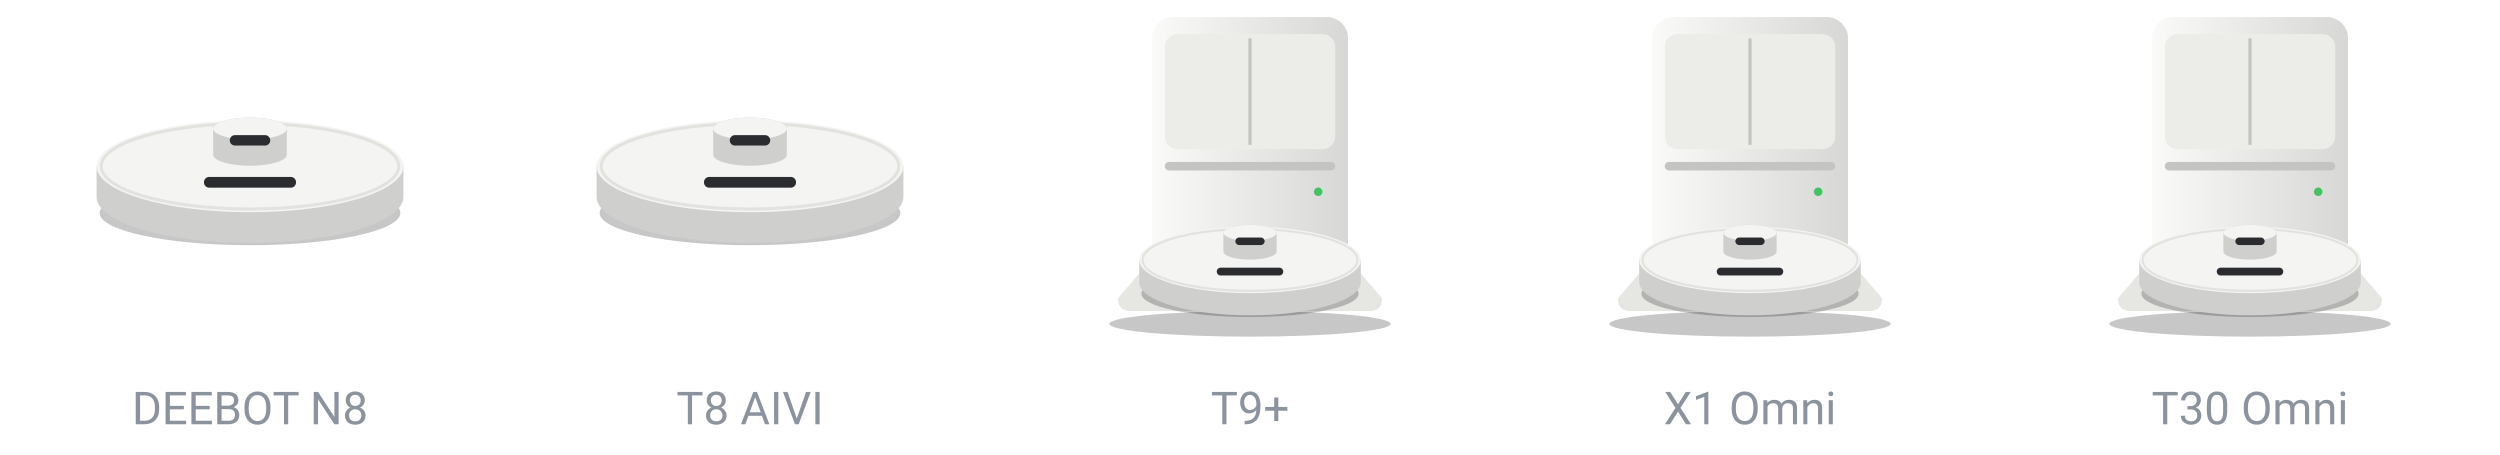
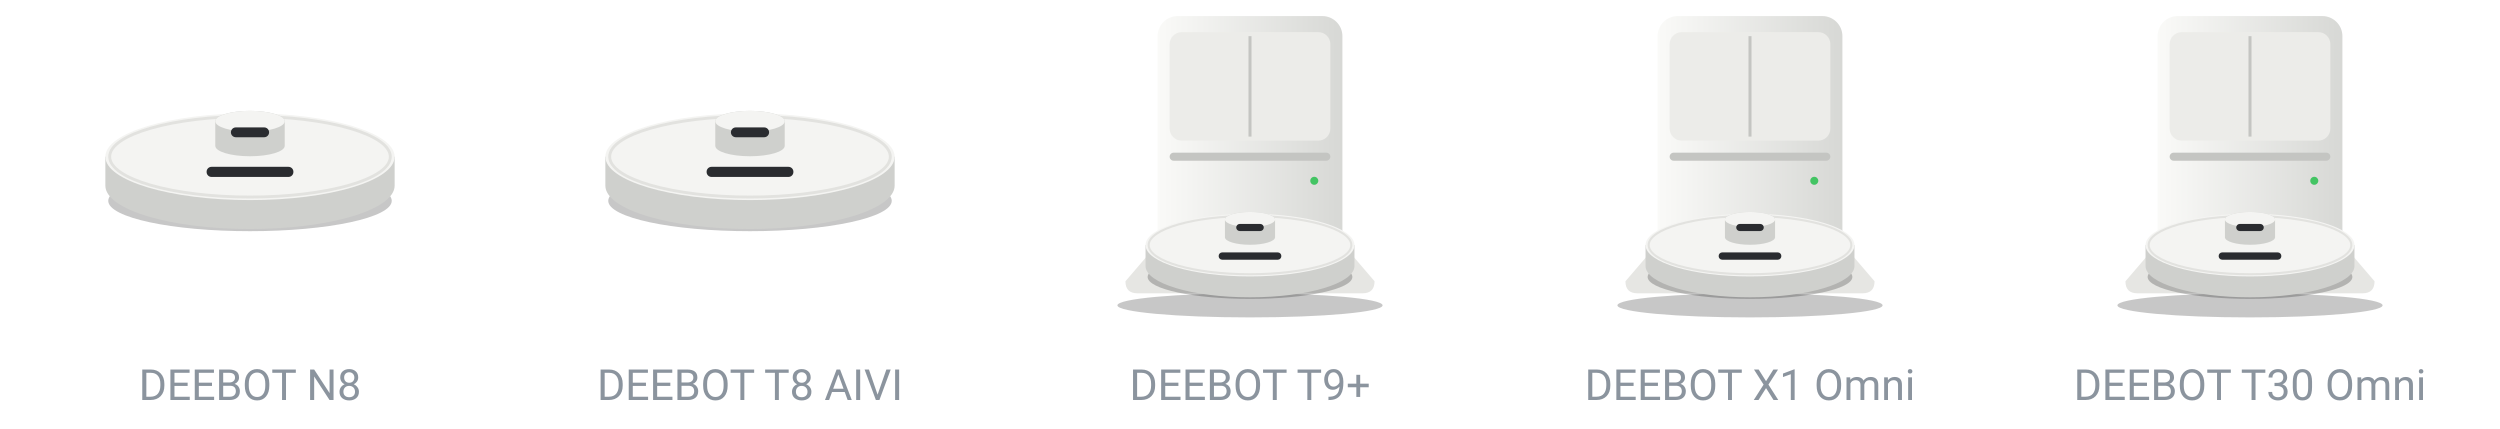
- <svg xmlns="http://www.w3.org/2000/svg" viewBox="0 0 660 120">
+ <svg xmlns="http://www.w3.org/2000/svg" viewBox="0 0 700 120">
  <style>text{font:12px -apple-system,Segoe UI,Roboto,sans-serif;fill:#8b949e}</style>
-   <svg x="21" y="0" width="90" height="90" viewBox="0 0 160 104">
+   <svg x="25" y="0" width="90" height="90" viewBox="0 0 160 104">
    <g class="">
      <ellipse cx="80" cy="71.96" rx="70.56" ry="15.12" opacity=".22" />
      <path d="M8 50 v14.4 a72 21.6 0 0 0 144 0 v-14.4 z" fill="#cfd0cd" />
      <ellipse cx="80" cy="50" rx="72" ry="21.6" fill="#f4f4f2" />
      <ellipse cx="80" cy="50" rx="69.84" ry="20.088" fill="none" stroke="#e2e2df" stroke-width="1.44" />
      <rect x="58.4" y="55.04" width="43.2" height="5.04" rx="2.448" fill="#2a2c30" />
      <path d="M62.72 44.6 v-12.24 a17.28 5.184 0 0 1 34.56 0 v12.24 a17.28 5.184 0 0 1 -34.56 0 z" fill="#cfd0cd" />
      <ellipse cx="80" cy="32.36" rx="17.28" ry="5.184" fill="#f4f4f2" />
      <rect x="70.496" y="35.42" width="19.008" height="4.896" rx="2.448" fill="#2a2c30" />
    </g>
  </svg>
-   <text x="66" y="112" text-anchor="middle">DEEBOT N8</text>
-   <svg x="153" y="0" width="90" height="90" viewBox="0 0 160 104">
+   <text x="70" y="112" text-anchor="middle">DEEBOT N8</text>
+   <svg x="165" y="0" width="90" height="90" viewBox="0 0 160 104">
    <g class="">
      <ellipse cx="80" cy="71.96" rx="70.56" ry="15.12" opacity=".22" />
      <path d="M8 50 v14.4 a72 21.6 0 0 0 144 0 v-14.4 z" fill="#cfd0cd" />
      <ellipse cx="80" cy="50" rx="72" ry="21.6" fill="#f4f4f2" />
      <ellipse cx="80" cy="50" rx="69.84" ry="20.088" fill="none" stroke="#e2e2df" stroke-width="1.44" />
      <rect x="58.4" y="55.04" width="43.2" height="5.04" rx="2.448" fill="#2a2c30" />
      <path d="M62.72 44.6 v-12.24 a17.28 5.184 0 0 1 34.56 0 v12.24 a17.28 5.184 0 0 1 -34.56 0 z" fill="#cfd0cd" />
      <ellipse cx="80" cy="32.36" rx="17.28" ry="5.184" fill="#f4f4f2" />
      <rect x="70.496" y="35.42" width="19.008" height="4.896" rx="2.448" fill="#2a2c30" />
    </g>
  </svg>
-   <text x="198" y="112" text-anchor="middle">T8 AIVI</text>
-   <svg x="285" y="0" width="90" height="90" viewBox="0 0 160 160">
+   <text x="210" y="112" text-anchor="middle">DEEBOT T8 AIVI</text>
+   <svg x="305" y="0" width="90" height="90" viewBox="0 0 160 160">
    <defs>
      <linearGradient id="d2" x1="0" y1="0" x2="1" y2="0">
        <stop offset="0" stop-color="#fafaf8" />
        <stop offset="1" stop-color="#d7d8d5" />
      </linearGradient>
    </defs>
    <ellipse cx="80" cy="152" rx="66" ry="6" opacity=".22" />
    <path d="M18 140 L30 126 H130 L142 140 Q142 146 136 146 H24 Q18 146 18 140 Z" fill="#e6e6e3" />
    <rect x="34" y="8" width="92" height="124" rx="10" fill="url(#d2)" />
    <rect x="40" y="16" width="80" height="54" rx="6" fill="#ecece9" />
    <line x1="80" y1="18" x2="80" y2="68" stroke="#c4c5c2" stroke-width="1.5" />
    <rect x="40" y="76" width="80" height="4" rx="2" fill="#c4c5c2" />
    <circle cx="112" cy="90" r="2" fill="#43c463" />
    <g class="">
      <ellipse cx="80" cy="137.86" rx="50.96" ry="10.92" opacity=".22" />
      <path d="M28 122 v10.4 a52 15.6 0 0 0 104 0 v-10.4 z" fill="#cfd0cd" />
      <ellipse cx="80" cy="122" rx="52" ry="15.6" fill="#f4f4f2" />
      <ellipse cx="80" cy="122" rx="50.44" ry="14.508" fill="none" stroke="#e2e2df" stroke-width="1.04" />
      <rect x="64.4" y="125.64" width="31.2" height="3.64" rx="1.768" fill="#2a2c30" />
      <path d="M67.52 118.1 v-8.84 a12.48 3.744 0 0 1 24.96 0 v8.84 a12.48 3.744 0 0 1 -24.96 0 z" fill="#cfd0cd" />
      <ellipse cx="80" cy="109.26" rx="12.48" ry="3.744" fill="#f4f4f2" />
      <rect x="73.136" y="111.47" width="13.728" height="3.536" rx="1.768" fill="#2a2c30" />
    </g>
  </svg>
-   <text x="330" y="112" text-anchor="middle">T9+</text>
-   <svg x="417" y="0" width="90" height="90" viewBox="0 0 160 160">
+   <text x="350" y="112" text-anchor="middle">DEEBOT T9+</text>
+   <svg x="445" y="0" width="90" height="90" viewBox="0 0 160 160">
    <defs>
      <linearGradient id="d3" x1="0" y1="0" x2="1" y2="0">
        <stop offset="0" stop-color="#fafaf8" />
        <stop offset="1" stop-color="#d7d8d5" />
      </linearGradient>
    </defs>
    <ellipse cx="80" cy="152" rx="66" ry="6" opacity=".22" />
    <path d="M18 140 L30 126 H130 L142 140 Q142 146 136 146 H24 Q18 146 18 140 Z" fill="#e6e6e3" />
    <rect x="34" y="8" width="92" height="124" rx="10" fill="url(#d3)" />
    <rect x="40" y="16" width="80" height="54" rx="6" fill="#ecece9" />
    <line x1="80" y1="18" x2="80" y2="68" stroke="#c4c5c2" stroke-width="1.5" />
    <rect x="40" y="76" width="80" height="4" rx="2" fill="#c4c5c2" />
    <circle cx="112" cy="90" r="2" fill="#43c463" />
    <g class="">
      <ellipse cx="80" cy="137.86" rx="50.96" ry="10.92" opacity=".22" />
      <path d="M28 122 v10.4 a52 15.6 0 0 0 104 0 v-10.4 z" fill="#cfd0cd" />
      <ellipse cx="80" cy="122" rx="52" ry="15.6" fill="#f4f4f2" />
      <ellipse cx="80" cy="122" rx="50.44" ry="14.508" fill="none" stroke="#e2e2df" stroke-width="1.04" />
      <rect x="64.4" y="125.64" width="31.2" height="3.64" rx="1.768" fill="#2a2c30" />
      <path d="M67.52 118.1 v-8.84 a12.48 3.744 0 0 1 24.96 0 v8.84 a12.48 3.744 0 0 1 -24.96 0 z" fill="#cfd0cd" />
      <ellipse cx="80" cy="109.26" rx="12.48" ry="3.744" fill="#f4f4f2" />
      <rect x="73.136" y="111.47" width="13.728" height="3.536" rx="1.768" fill="#2a2c30" />
    </g>
  </svg>
-   <text x="462" y="112" text-anchor="middle">X1 Omni</text>
-   <svg x="549" y="0" width="90" height="90" viewBox="0 0 160 160">
+   <text x="490" y="112" text-anchor="middle">DEEBOT X1 Omni</text>
+   <svg x="585" y="0" width="90" height="90" viewBox="0 0 160 160">
    <defs>
      <linearGradient id="d4" x1="0" y1="0" x2="1" y2="0">
        <stop offset="0" stop-color="#fafaf8" />
        <stop offset="1" stop-color="#d7d8d5" />
      </linearGradient>
    </defs>
    <ellipse cx="80" cy="152" rx="66" ry="6" opacity=".22" />
    <path d="M18 140 L30 126 H130 L142 140 Q142 146 136 146 H24 Q18 146 18 140 Z" fill="#e6e6e3" />
    <rect x="34" y="8" width="92" height="124" rx="10" fill="url(#d4)" />
    <rect x="40" y="16" width="80" height="54" rx="6" fill="#ecece9" />
    <line x1="80" y1="18" x2="80" y2="68" stroke="#c4c5c2" stroke-width="1.5" />
    <rect x="40" y="76" width="80" height="4" rx="2" fill="#c4c5c2" />
    <circle cx="112" cy="90" r="2" fill="#43c463" />
    <g class="">
      <ellipse cx="80" cy="137.86" rx="50.96" ry="10.92" opacity=".22" />
      <path d="M28 122 v10.4 a52 15.6 0 0 0 104 0 v-10.4 z" fill="#cfd0cd" />
      <ellipse cx="80" cy="122" rx="52" ry="15.6" fill="#f4f4f2" />
      <ellipse cx="80" cy="122" rx="50.44" ry="14.508" fill="none" stroke="#e2e2df" stroke-width="1.04" />
      <rect x="64.4" y="125.64" width="31.2" height="3.64" rx="1.768" fill="#2a2c30" />
      <path d="M67.52 118.1 v-8.84 a12.48 3.744 0 0 1 24.96 0 v8.84 a12.48 3.744 0 0 1 -24.96 0 z" fill="#cfd0cd" />
      <ellipse cx="80" cy="109.26" rx="12.48" ry="3.744" fill="#f4f4f2" />
      <rect x="73.136" y="111.47" width="13.728" height="3.536" rx="1.768" fill="#2a2c30" />
    </g>
  </svg>
-   <text x="594" y="112" text-anchor="middle">T30 Omni</text>
+   <text x="630" y="112" text-anchor="middle">DEEBOT T30 Omni</text>
</svg>
